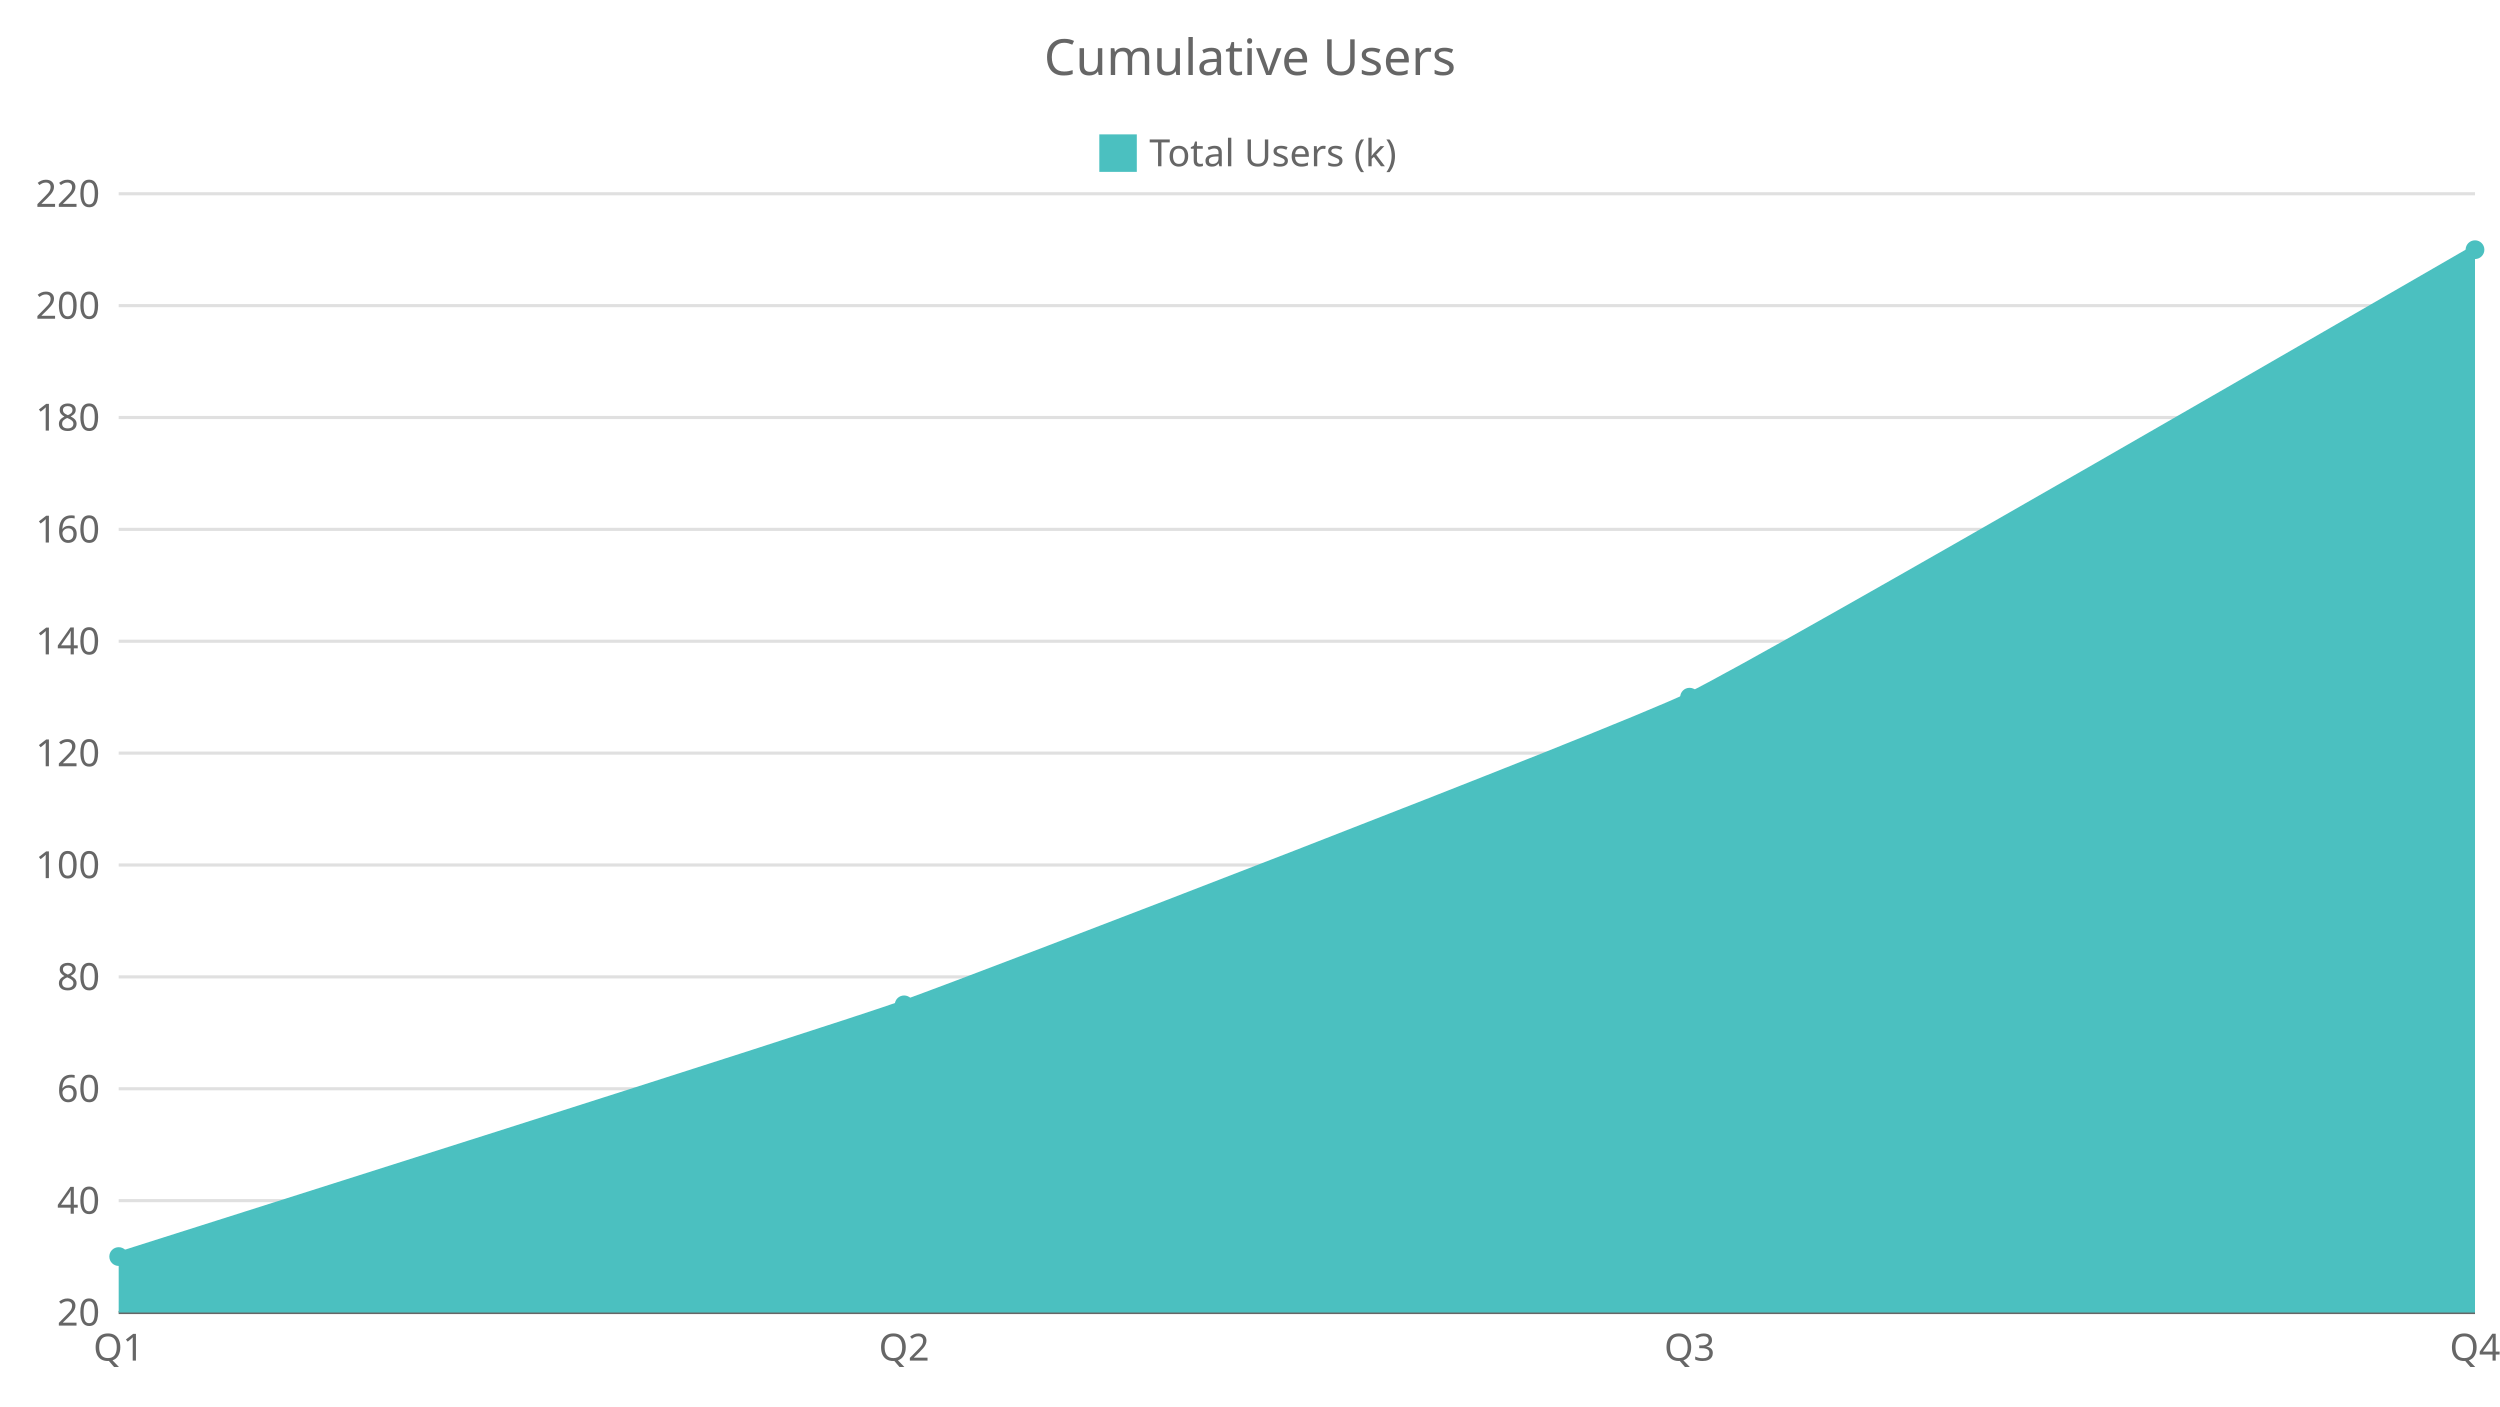
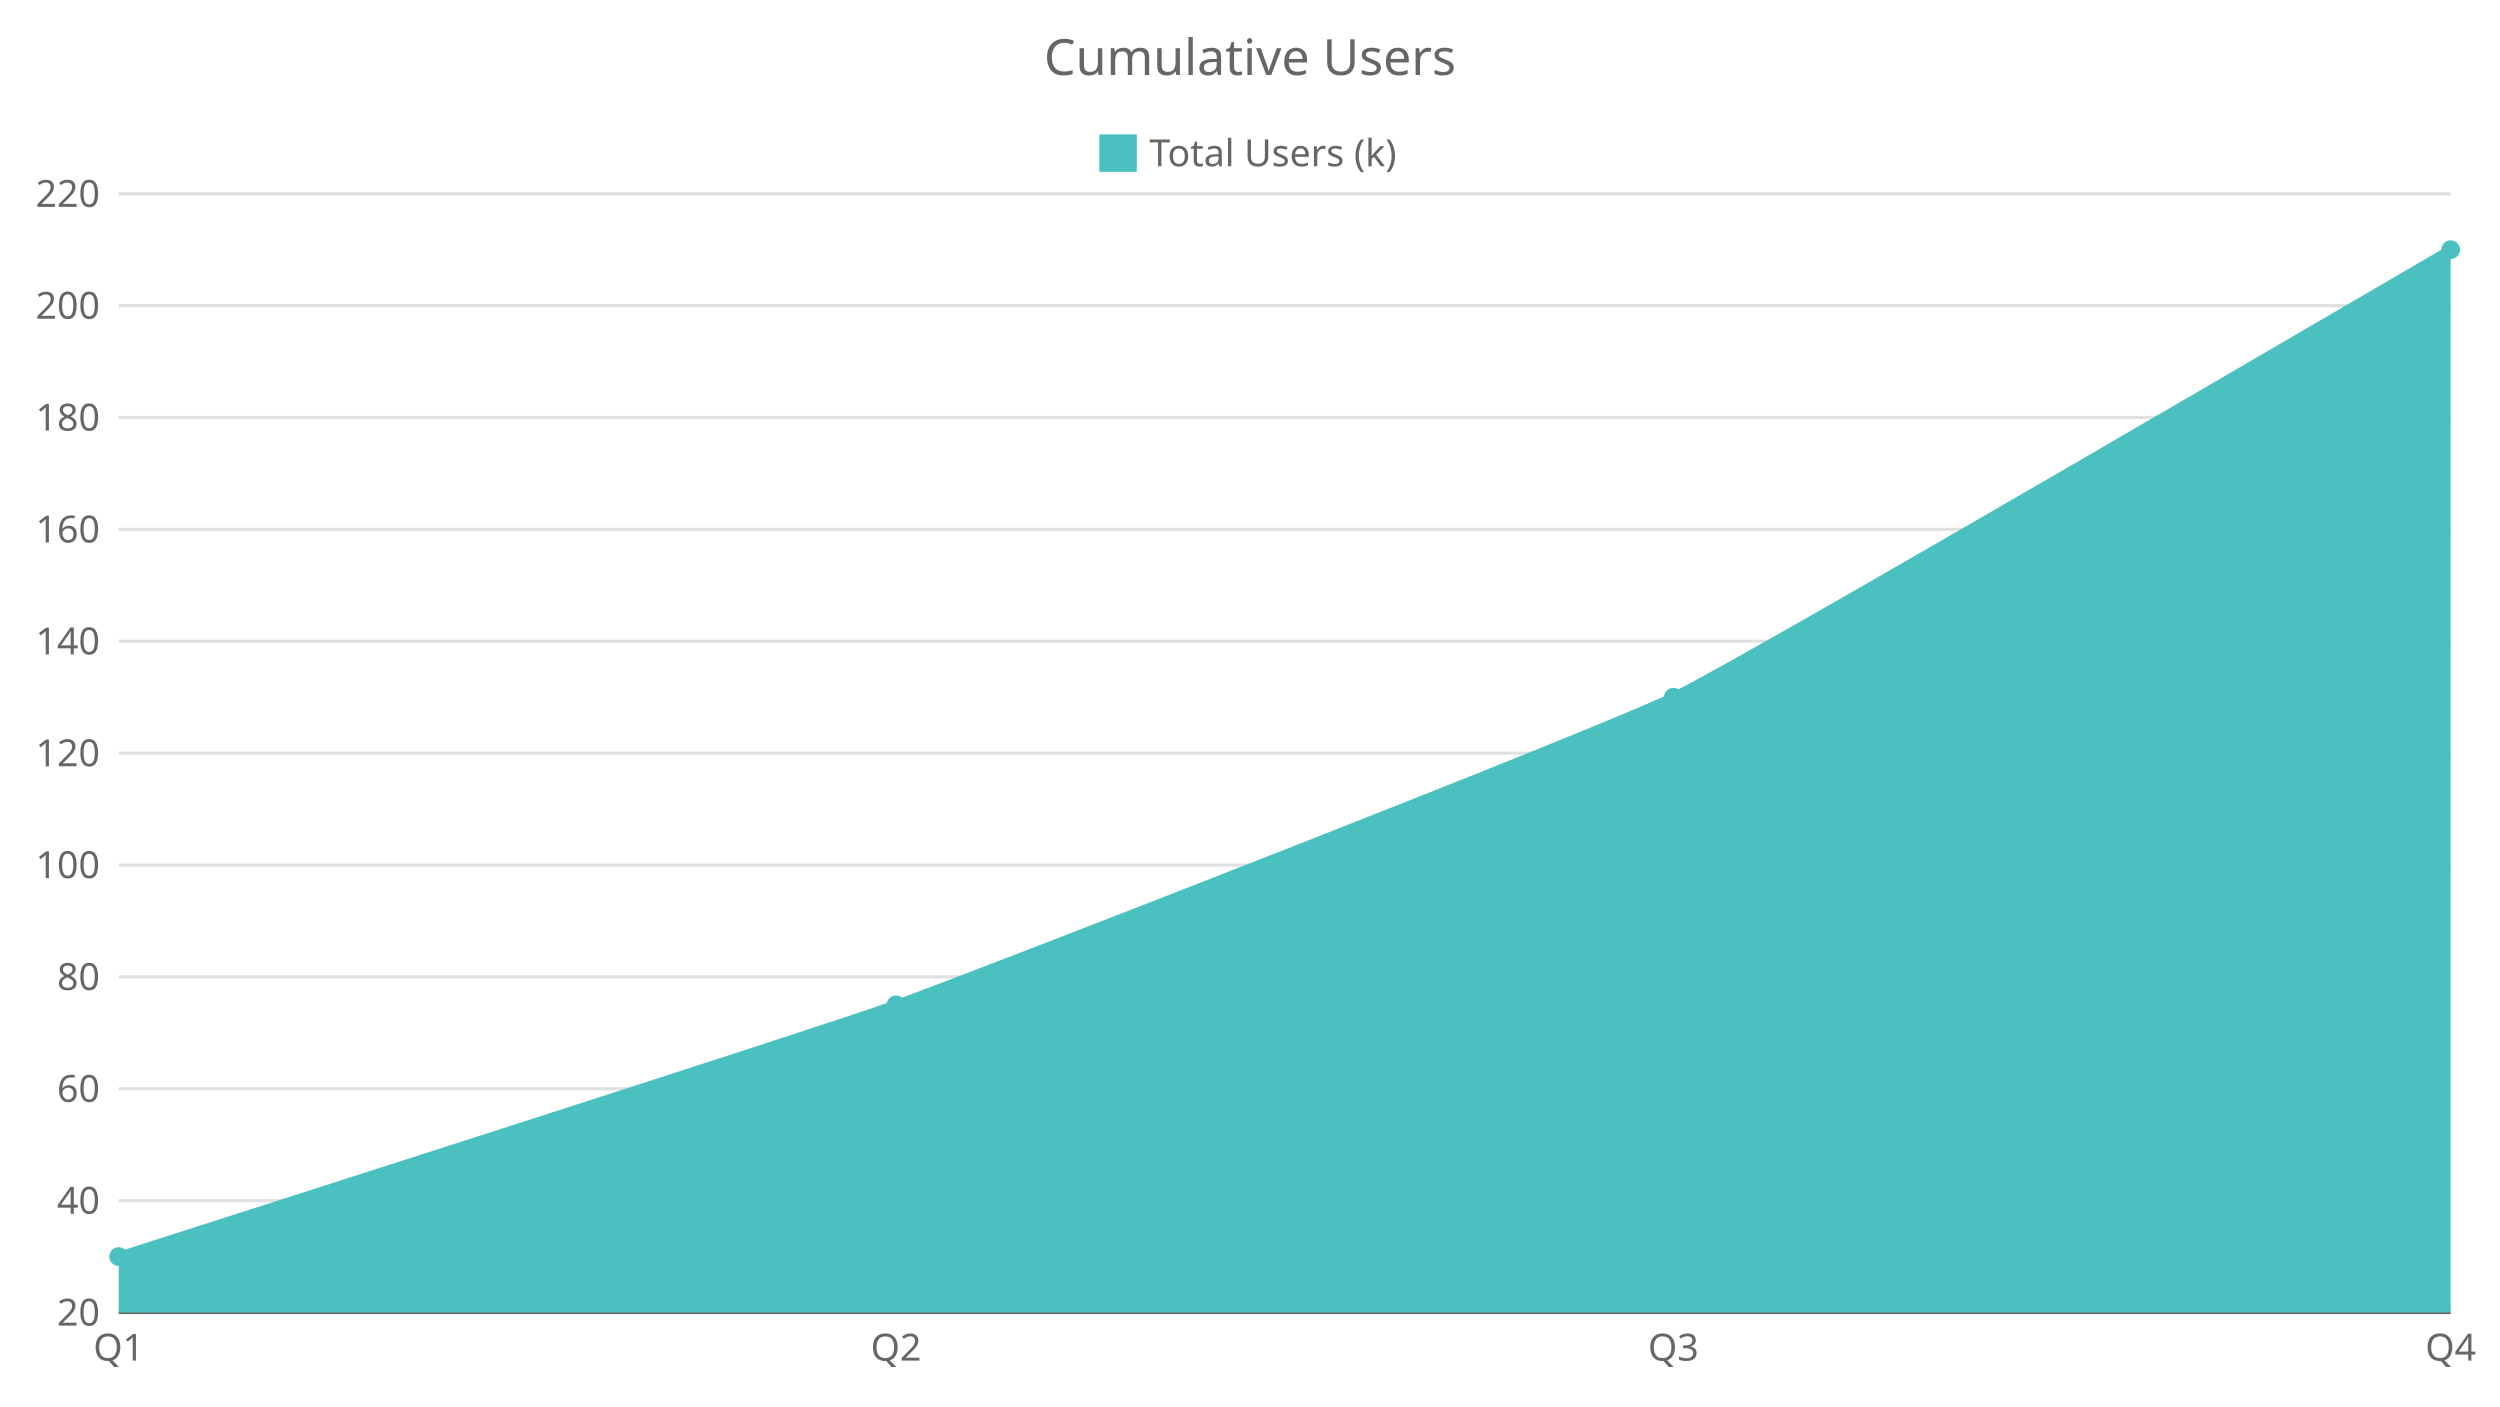
<svg xmlns="http://www.w3.org/2000/svg" width="800" height="450" viewBox="0 0 800 450">
  <text x="400" y="24" font-family="Noto Sans JP, sans-serif" font-size="16" text-anchor="middle" fill="#666666">Cumulative Users</text>
-   <line x1="37.98" y1="420" x2="792" y2="420" stroke="#e0e0e0" stroke-width="1" />
+   <line x1="37.98" y1="420" x2="784.22" y2="420" stroke="#e0e0e0" stroke-width="1" />
  <text x="31.98" y="424.2" font-family="Noto Sans JP, sans-serif" font-size="12" text-anchor="end" fill="#666666">20</text>
-   <line x1="37.98" y1="384.2" x2="792" y2="384.2" stroke="#e0e0e0" stroke-width="1" />
+   <line x1="37.98" y1="384.2" x2="784.22" y2="384.2" stroke="#e0e0e0" stroke-width="1" />
  <text x="31.98" y="388.4" font-family="Noto Sans JP, sans-serif" font-size="12" text-anchor="end" fill="#666666">40</text>
-   <line x1="37.98" y1="348.4" x2="792" y2="348.4" stroke="#e0e0e0" stroke-width="1" />
+   <line x1="37.98" y1="348.4" x2="784.22" y2="348.4" stroke="#e0e0e0" stroke-width="1" />
  <text x="31.98" y="352.6" font-family="Noto Sans JP, sans-serif" font-size="12" text-anchor="end" fill="#666666">60</text>
-   <line x1="37.98" y1="312.6" x2="792" y2="312.6" stroke="#e0e0e0" stroke-width="1" />
+   <line x1="37.98" y1="312.6" x2="784.22" y2="312.6" stroke="#e0e0e0" stroke-width="1" />
  <text x="31.98" y="316.8" font-family="Noto Sans JP, sans-serif" font-size="12" text-anchor="end" fill="#666666">80</text>
-   <line x1="37.98" y1="276.8" x2="792" y2="276.8" stroke="#e0e0e0" stroke-width="1" />
+   <line x1="37.98" y1="276.8" x2="784.22" y2="276.8" stroke="#e0e0e0" stroke-width="1" />
  <text x="31.98" y="281" font-family="Noto Sans JP, sans-serif" font-size="12" text-anchor="end" fill="#666666">100</text>
-   <line x1="37.98" y1="241" x2="792" y2="241" stroke="#e0e0e0" stroke-width="1" />
+   <line x1="37.98" y1="241" x2="784.22" y2="241" stroke="#e0e0e0" stroke-width="1" />
  <text x="31.98" y="245.2" font-family="Noto Sans JP, sans-serif" font-size="12" text-anchor="end" fill="#666666">120</text>
-   <line x1="37.98" y1="205.2" x2="792" y2="205.2" stroke="#e0e0e0" stroke-width="1" />
+   <line x1="37.98" y1="205.2" x2="784.22" y2="205.2" stroke="#e0e0e0" stroke-width="1" />
  <text x="31.98" y="209.4" font-family="Noto Sans JP, sans-serif" font-size="12" text-anchor="end" fill="#666666">140</text>
-   <line x1="37.98" y1="169.4" x2="792" y2="169.4" stroke="#e0e0e0" stroke-width="1" />
+   <line x1="37.98" y1="169.4" x2="784.22" y2="169.4" stroke="#e0e0e0" stroke-width="1" />
  <text x="31.98" y="173.6" font-family="Noto Sans JP, sans-serif" font-size="12" text-anchor="end" fill="#666666">160</text>
-   <line x1="37.98" y1="133.6" x2="792" y2="133.6" stroke="#e0e0e0" stroke-width="1" />
+   <line x1="37.98" y1="133.6" x2="784.22" y2="133.6" stroke="#e0e0e0" stroke-width="1" />
  <text x="31.98" y="137.8" font-family="Noto Sans JP, sans-serif" font-size="12" text-anchor="end" fill="#666666">180</text>
-   <line x1="37.98" y1="97.8" x2="792" y2="97.8" stroke="#e0e0e0" stroke-width="1" />
+   <line x1="37.98" y1="97.8" x2="784.22" y2="97.8" stroke="#e0e0e0" stroke-width="1" />
  <text x="31.98" y="102" font-family="Noto Sans JP, sans-serif" font-size="12" text-anchor="end" fill="#666666">200</text>
-   <line x1="37.98" y1="62" x2="792" y2="62" stroke="#e0e0e0" stroke-width="1" />
+   <line x1="37.98" y1="62" x2="784.22" y2="62" stroke="#e0e0e0" stroke-width="1" />
  <text x="31.98" y="66.2" font-family="Noto Sans JP, sans-serif" font-size="12" text-anchor="end" fill="#666666">220</text>
-   <line x1="37.98" y1="420" x2="792" y2="420" stroke="#666666" stroke-width="1" />
+   <line x1="37.98" y1="420" x2="784.22" y2="420" stroke="#666666" stroke-width="1" />
  <text x="37.98" y="435.4" font-family="Noto Sans JP, sans-serif" font-size="12" text-anchor="middle" fill="#666666">Q1</text>
-   <text x="289.32" y="435.4" font-family="Noto Sans JP, sans-serif" font-size="12" text-anchor="middle" fill="#666666">Q2</text>
-   <text x="540.66" y="435.4" font-family="Noto Sans JP, sans-serif" font-size="12" text-anchor="middle" fill="#666666">Q3</text>
-   <text x="792" y="435.4" font-family="Noto Sans JP, sans-serif" font-size="12" text-anchor="middle" fill="#666666">Q4</text>
+   <text x="286.73" y="435.4" font-family="Noto Sans JP, sans-serif" font-size="12" text-anchor="middle" fill="#666666">Q2</text>
+   <text x="535.47" y="435.4" font-family="Noto Sans JP, sans-serif" font-size="12" text-anchor="middle" fill="#666666">Q3</text>
+   <text x="784.22" y="435.4" font-family="Noto Sans JP, sans-serif" font-size="12" text-anchor="middle" fill="#666666">Q4</text>
  <rect x="351.78" y="43" width="12" height="12" fill="#4bc0c0" />
  <text x="367.78" y="53.2" font-family="Noto Sans JP, sans-serif" font-size="12" text-anchor="start" fill="#666666">Total Users (k)</text>
-   <path d="M 37.98 402.1 L 289.32 321.55 L 540.66 223.1 L 792 79.9 L 792 420 L 37.98 420 Z" fill="#4bc0c0" stroke="none" />
-   <path d="M 37.98 402.1 C 50.55 398.07 264.19 330.5 289.32 321.55 C 314.45 312.6 515.53 235.18 540.66 223.1 C 565.79 211.02 779.43 87.06 792 79.9 " fill="none" stroke="#4bc0c0" stroke-width="3" />
+   <path d="M 37.98 402.1 L 286.73 321.55 L 535.47 223.1 L 784.22 79.9 L 784.22 420 L 37.98 420 Z" fill="#4bc0c0" stroke="none" />
+   <path d="M 37.98 402.1 C 50.42 398.07 261.85 330.5 286.73 321.55 C 311.6 312.6 510.6 235.18 535.47 223.1 C 560.35 211.02 771.78 87.06 784.22 79.9 " fill="none" stroke="#4bc0c0" stroke-width="3" />
  <circle cx="37.98" cy="402.1" r="3" fill="#4bc0c0" />
-   <circle cx="289.32" cy="321.55" r="3" fill="#4bc0c0" />
-   <circle cx="540.66" cy="223.1" r="3" fill="#4bc0c0" />
-   <circle cx="792" cy="79.9" r="3" fill="#4bc0c0" />
+   <circle cx="286.73" cy="321.55" r="3" fill="#4bc0c0" />
+   <circle cx="535.47" cy="223.1" r="3" fill="#4bc0c0" />
+   <circle cx="784.22" cy="79.9" r="3" fill="#4bc0c0" />
</svg>
